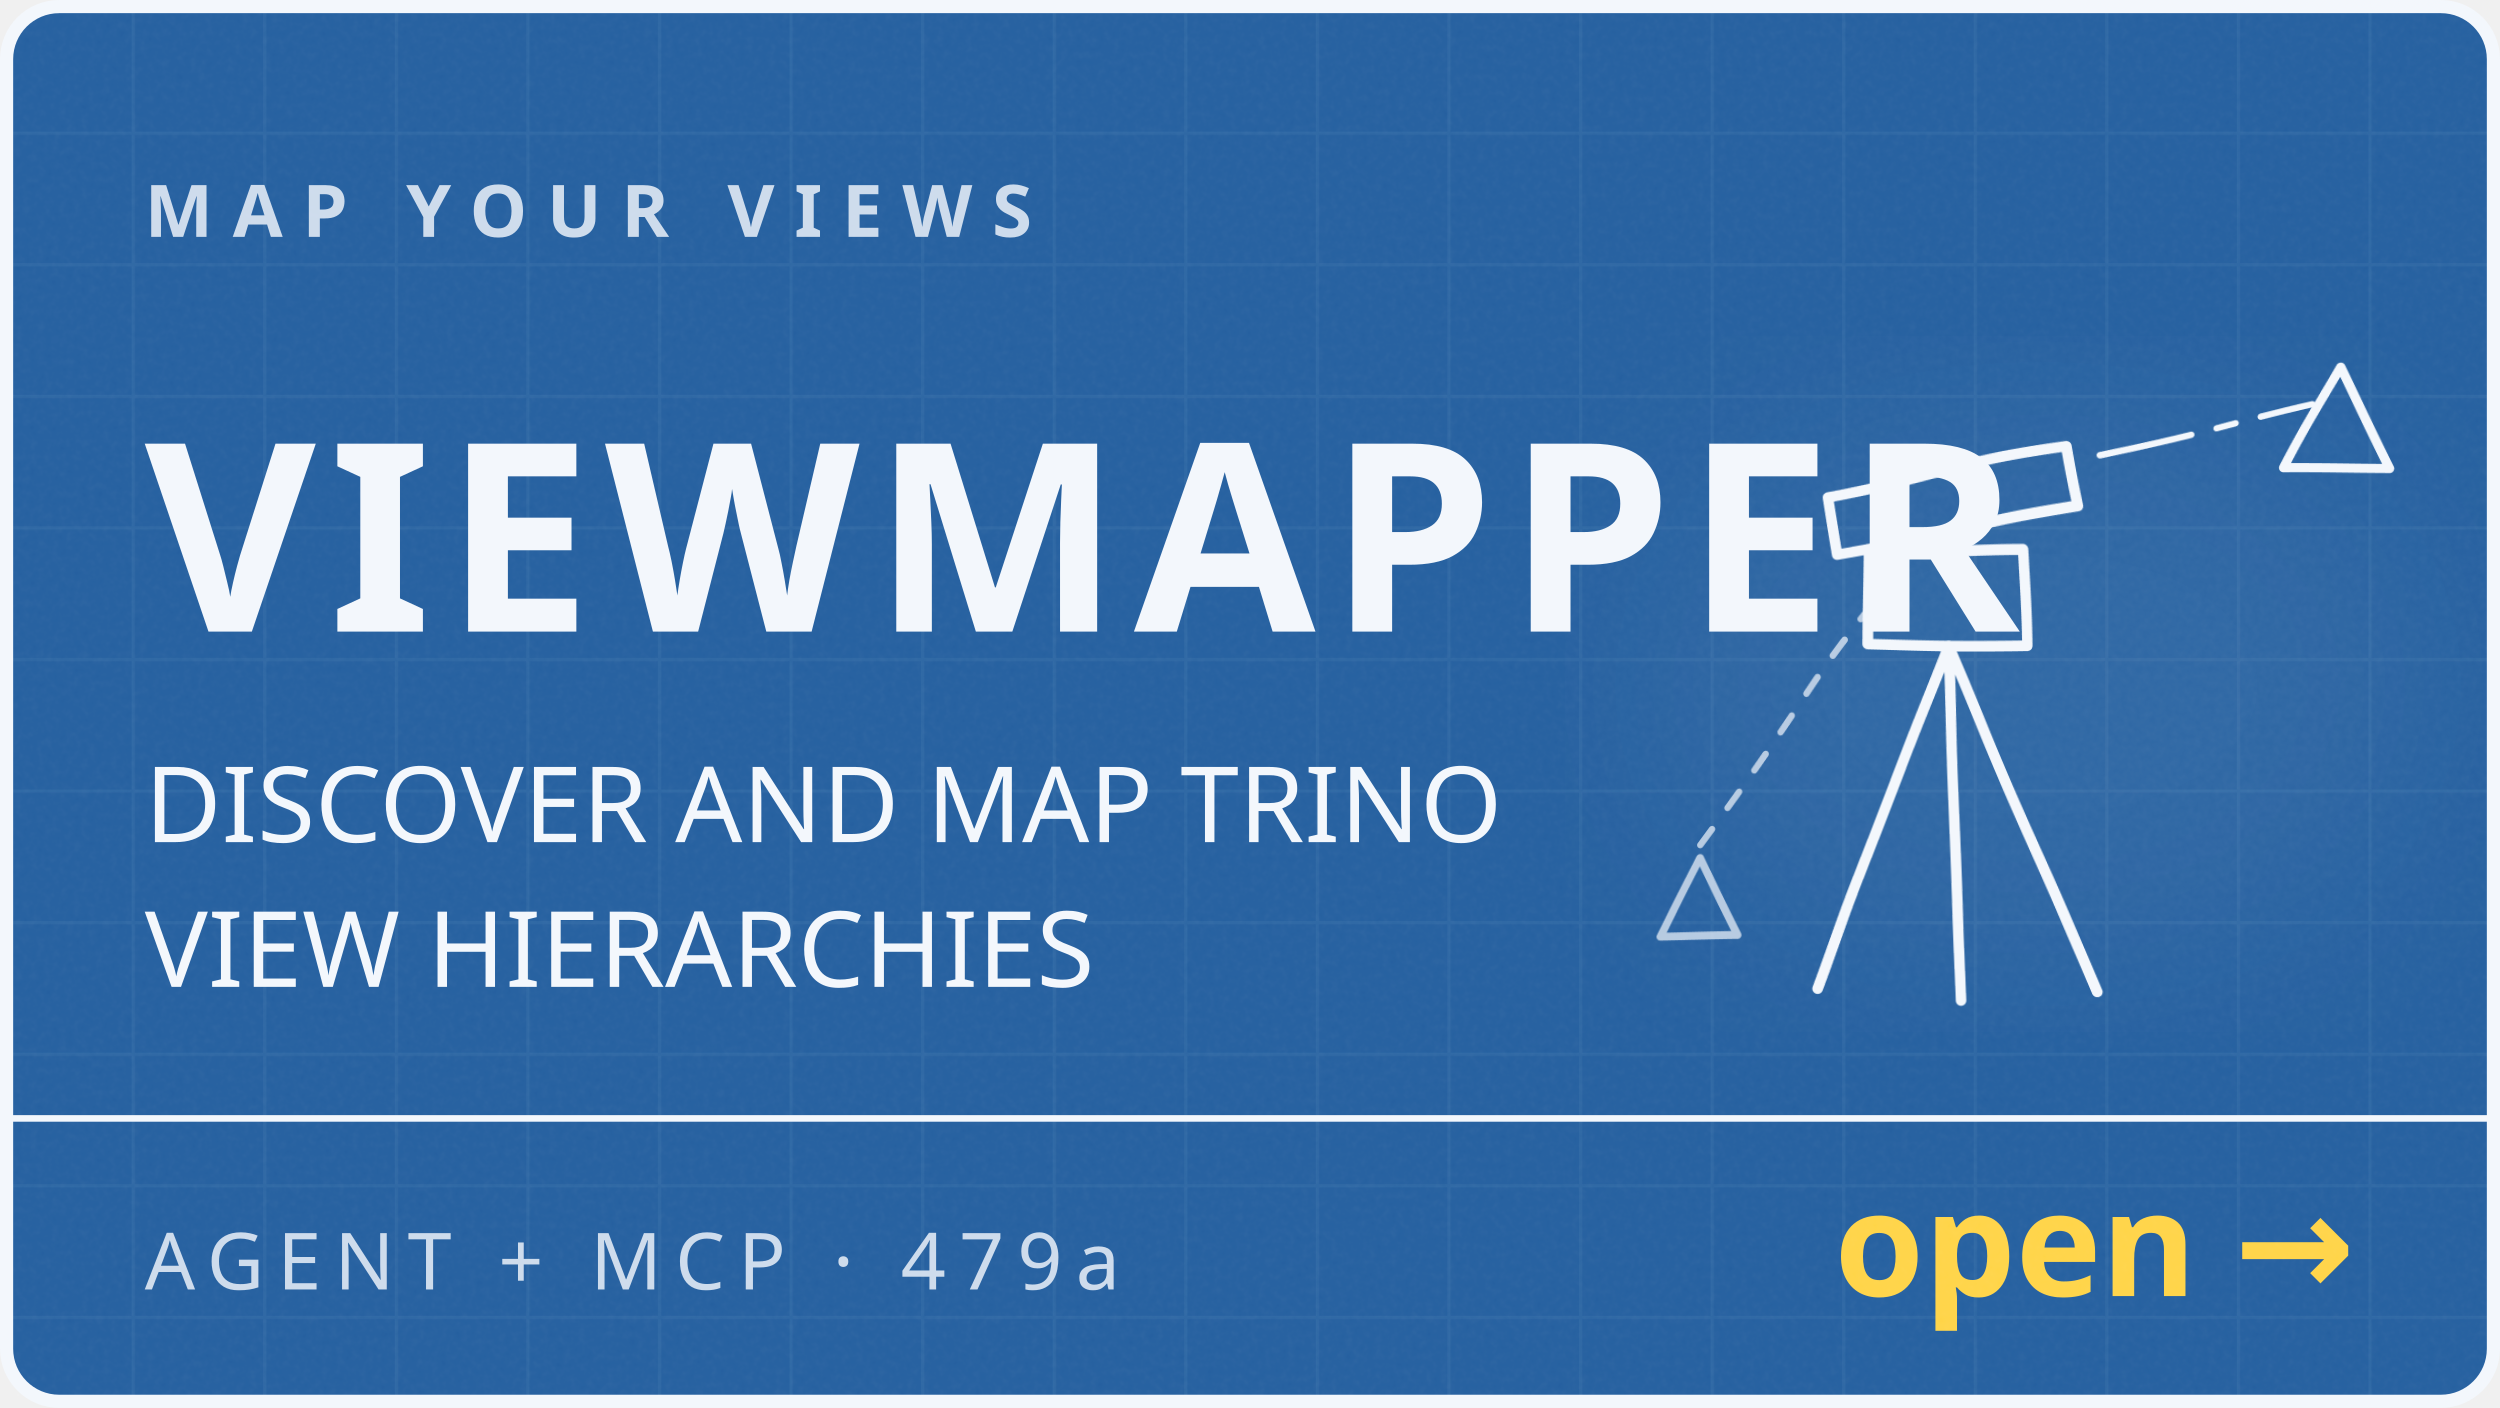
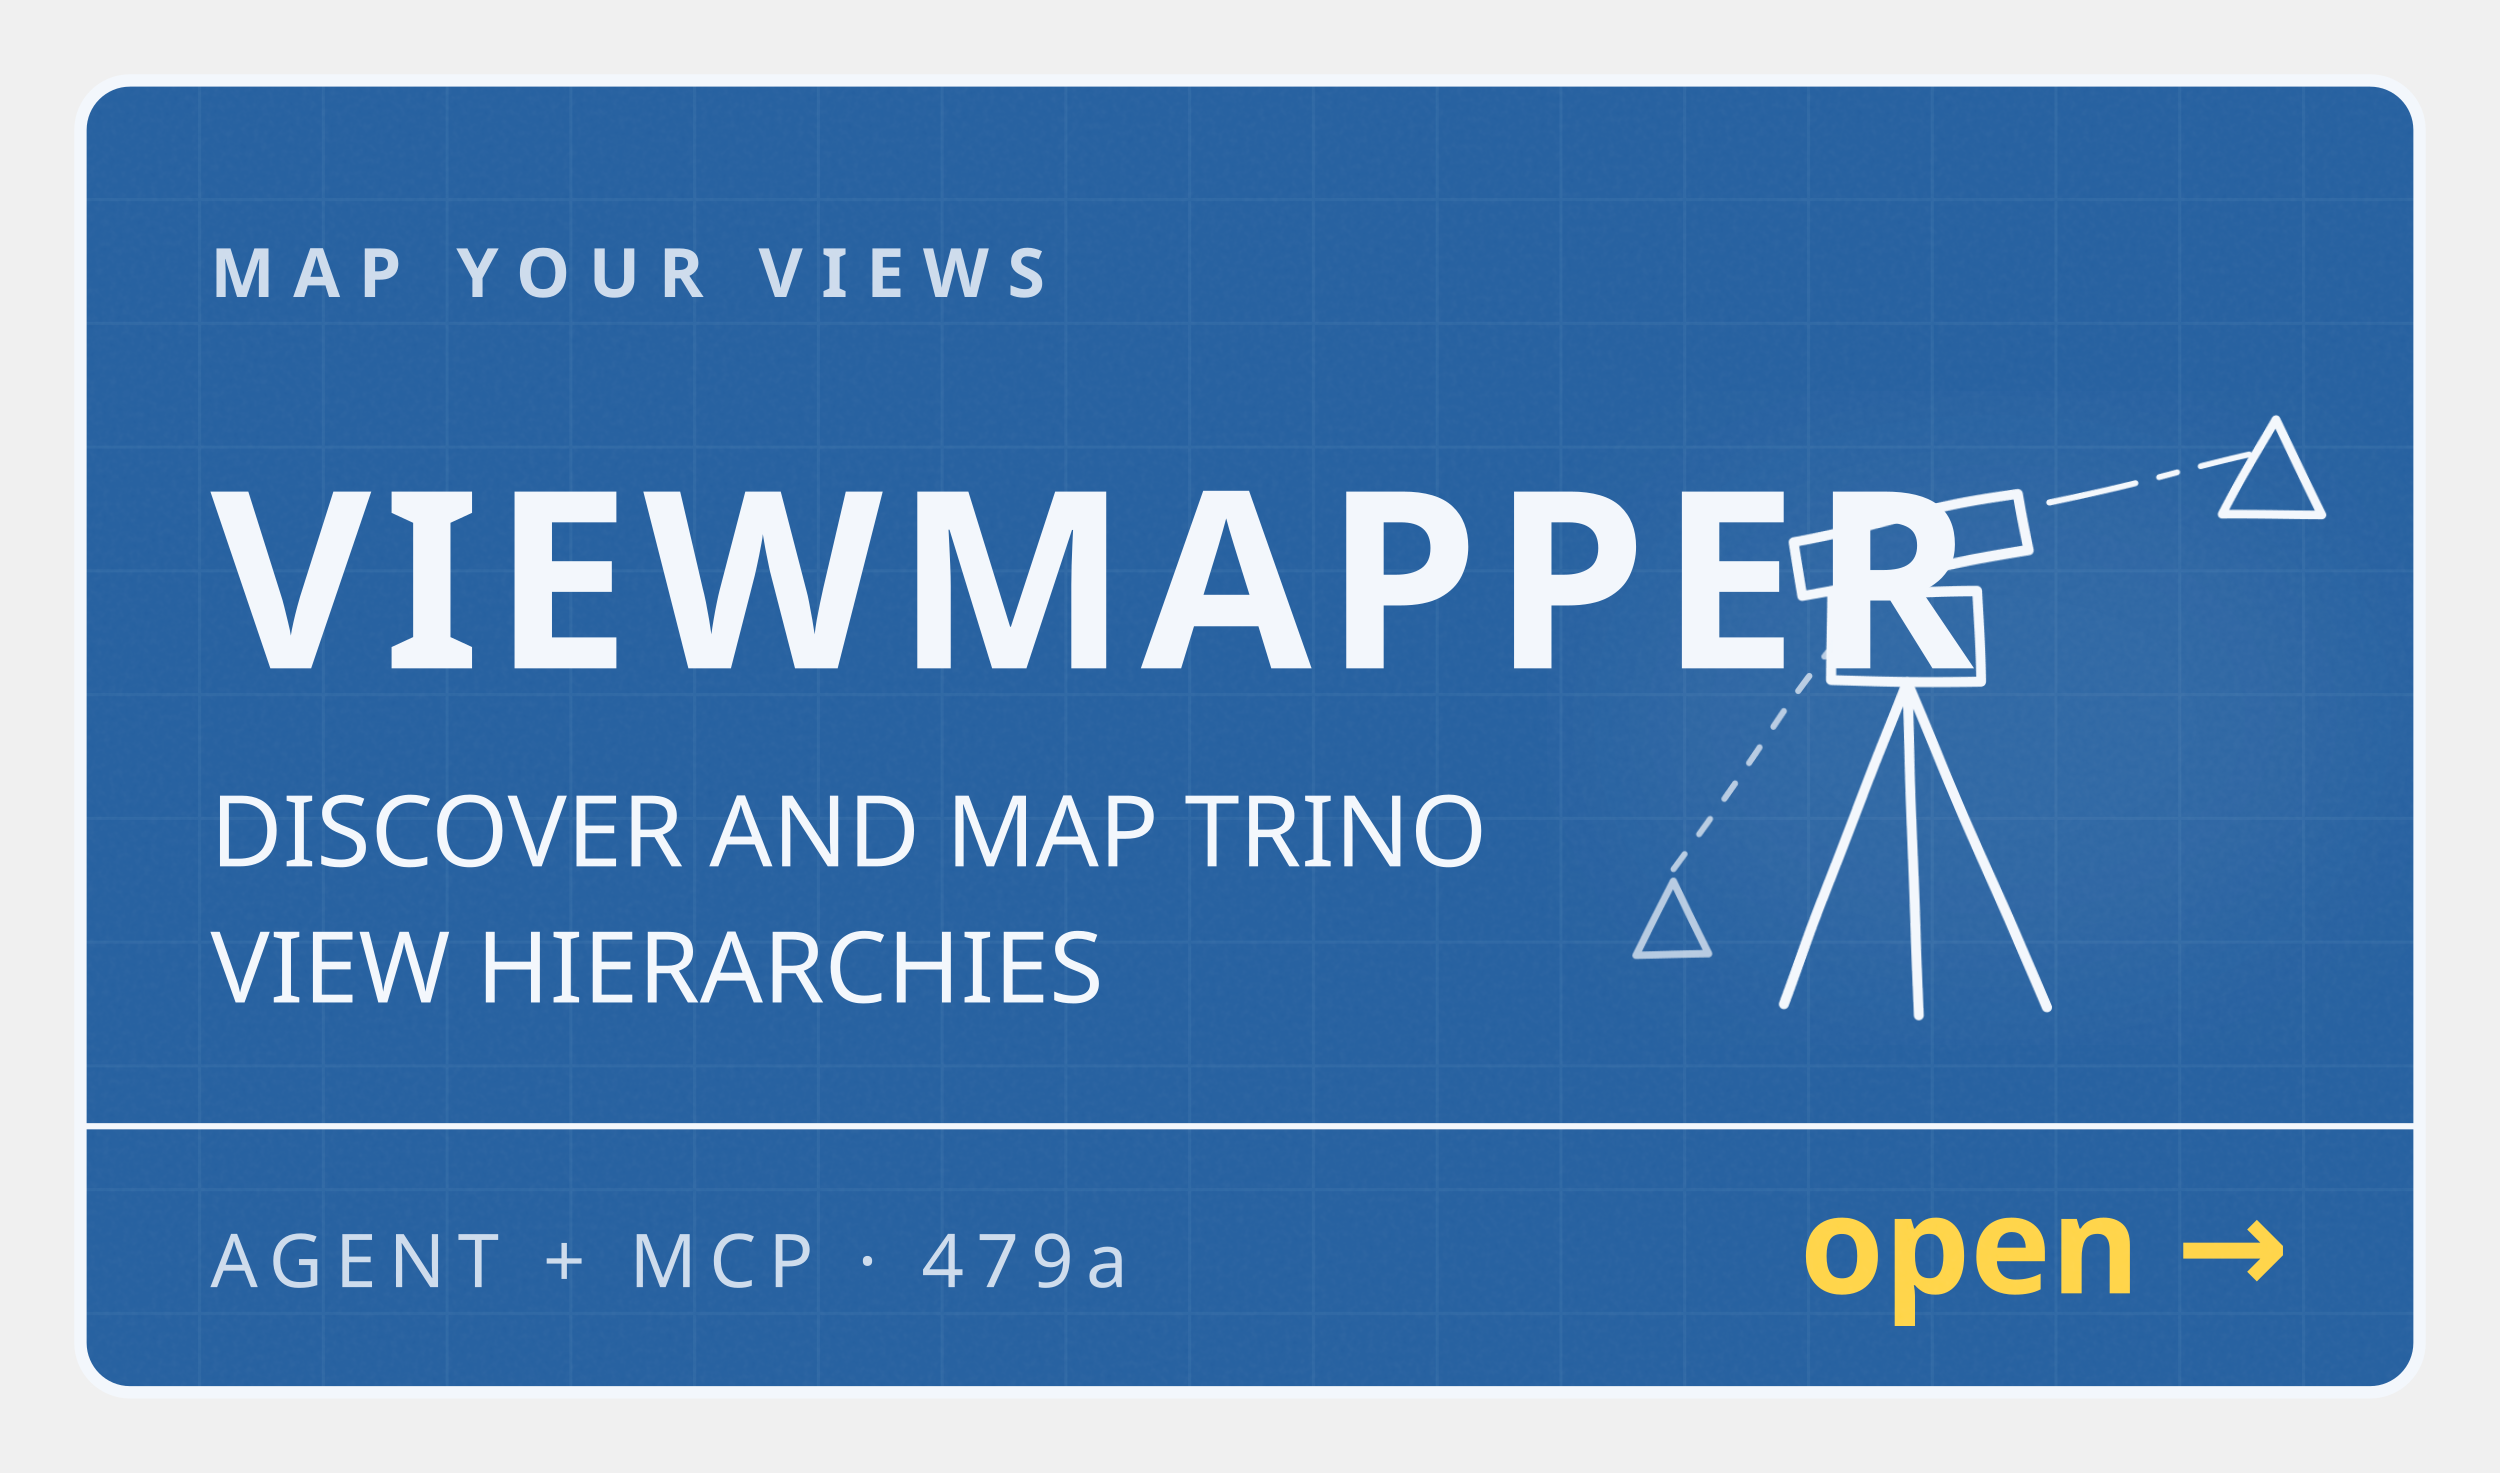
- <svg xmlns="http://www.w3.org/2000/svg" viewBox="0 0 380 214" width="380" height="214" role="img" aria-label="Card: ViewMapper. Map your views: discover and map Trino view hierarchies. Agent and MCP server, release 479a, Apache 2.">
+ <svg xmlns="http://www.w3.org/2000/svg" viewBox="-12 -12 404 238" width="404" height="238" role="img" aria-label="Card: ViewMapper. Map your views: discover and map Trino view hierarchies. Agent and MCP server, release 479a, Apache 2.">
  <defs>
    <pattern id="bp-grid" width="20" height="20" patternUnits="userSpaceOnUse">
      <path d="M20 0H0V20" fill="none" stroke="#f3f7fc" stroke-opacity=".045" stroke-width="1" />
    </pattern>
    <pattern id="hatch" width="8" height="8" patternUnits="userSpaceOnUse" patternTransform="rotate(45)">
      <line x1="0" y1="0" x2="0" y2="8" stroke="#f3f7fc" stroke-opacity=".45" stroke-width="1.2" />
    </pattern>
    <filter id="wob" x="-5%" y="-5%" width="110%" height="110%">
      <feTurbulence type="fractalNoise" baseFrequency=".018" numOctaves="2" seed="7" result="n" />
      <feDisplacementMap in="SourceGraphic" in2="n" scale="3.2" />
    </filter>
    <filter id="smudge">
      <feGaussianBlur stdDeviation="14" />
    </filter>
    <filter id="paper" x="0" y="0" width="100%" height="100%">
      <feTurbulence type="fractalNoise" baseFrequency=".9" numOctaves="2" seed="3" />
      <feColorMatrix values="0 0 0 0 1  0 0 0 0 1  0 0 0 0 1  0 0 0 .05 0" />
    </filter>
  </defs>
  <rect x="1" y="1" width="378" height="212" rx="8" fill="#245f9f" />
  <rect x="1" y="1" width="378" height="212" rx="8" fill="url(#bp-grid)" />
  <ellipse cx="310" cy="104" rx="60" ry="44" fill="#fff" opacity=".05" filter="url(#smudge)" />
  <rect x="1" y="1" width="378" height="212" rx="8" fill="none" stroke="#f3f7fc" stroke-width="2" />
  <text x="22" y="36" font-family="Barlow Condensed" font-weight="600" font-size="11" letter-spacing="3" fill="#cddbec">MAP YOUR VIEWS</text>
  <g filter="url(#wob)" fill="none" stroke="#f3f7fc" stroke-width="1.6" stroke-linejoin="round" stroke-linecap="round">
    <rect x="284" y="84" width="24" height="14" />
    <rect x="278" y="72" width="38" height="9" transform="rotate(-10 297 76)" />
    <path d="M296 98 L276 150 M296 98 L298 152 M296 98 L318 150" />
    <path d="M320 70 L352 62" stroke-width="1" stroke-dasharray="14 4 3 4" />
    <path d="M348 72 L356 56 L364 72 Z" stroke-width="1.4" />
    <path d="M252 142 L258 130 L264 142 Z" stroke-width="1.2" stroke-opacity=".7" />
    <path d="M258 128 L286 90" stroke-width="1" stroke-dasharray="3 4" stroke-opacity=".7" />
  </g>
  <text x="22" y="96" font-family="Barlow Condensed" font-weight="700" font-size="40" letter-spacing="2" fill="#f3f7fc">VIEWMAPPER</text>
  <text x="22" y="128" font-family="Patrick Hand SC" font-size="16" fill="#f3f7fc">DISCOVER AND MAP TRINO</text>
  <text x="22" y="150" font-family="Patrick Hand SC" font-size="16" fill="#f3f7fc">VIEW HIERARCHIES</text>
  <line x1="1" y1="170" x2="379" y2="170" stroke="#f3f7fc" />
  <text x="22" y="196" font-family="Barlow Condensed" font-size="12" letter-spacing="2" fill="#cddbec">AGENT + MCP · 479a</text>
  <text x="358" y="197" text-anchor="end" font-family="Caveat" font-weight="700" font-size="22" fill="#ffd447">open →</text>
  <rect x="1" y="1" width="378" height="212" rx="8" filter="url(#paper)" opacity=".9" pointer-events="none" />
</svg>
